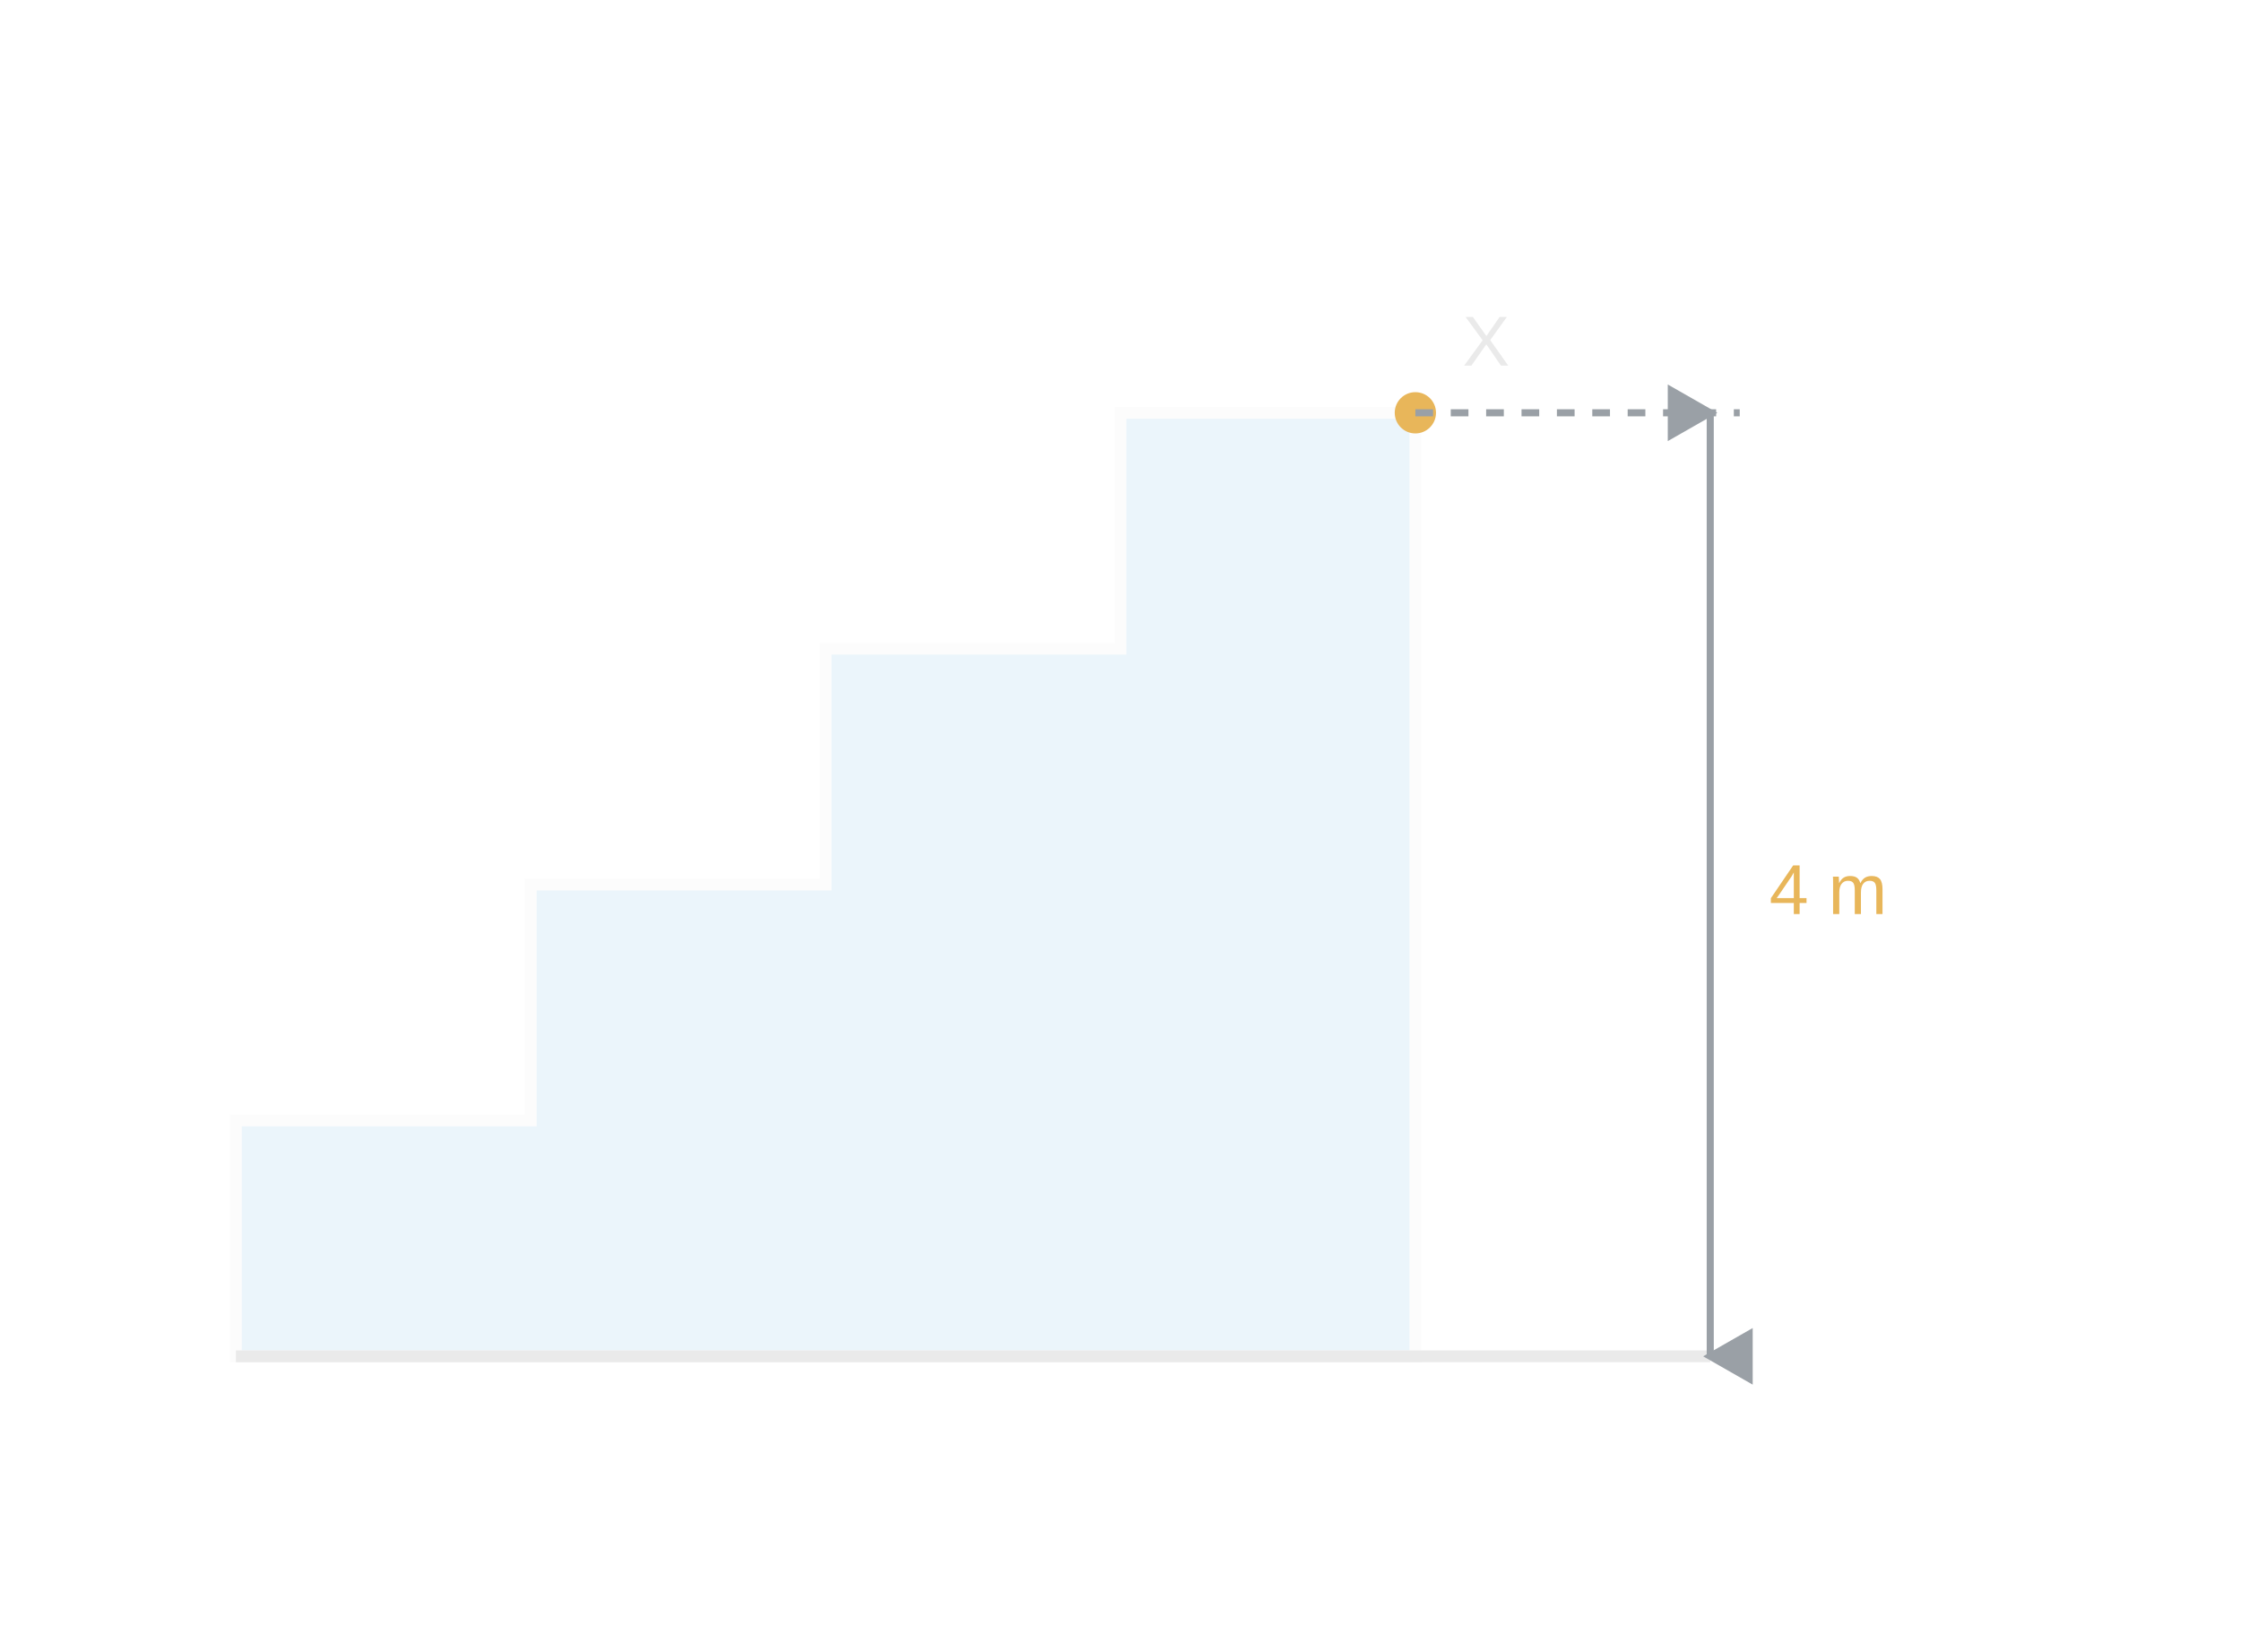
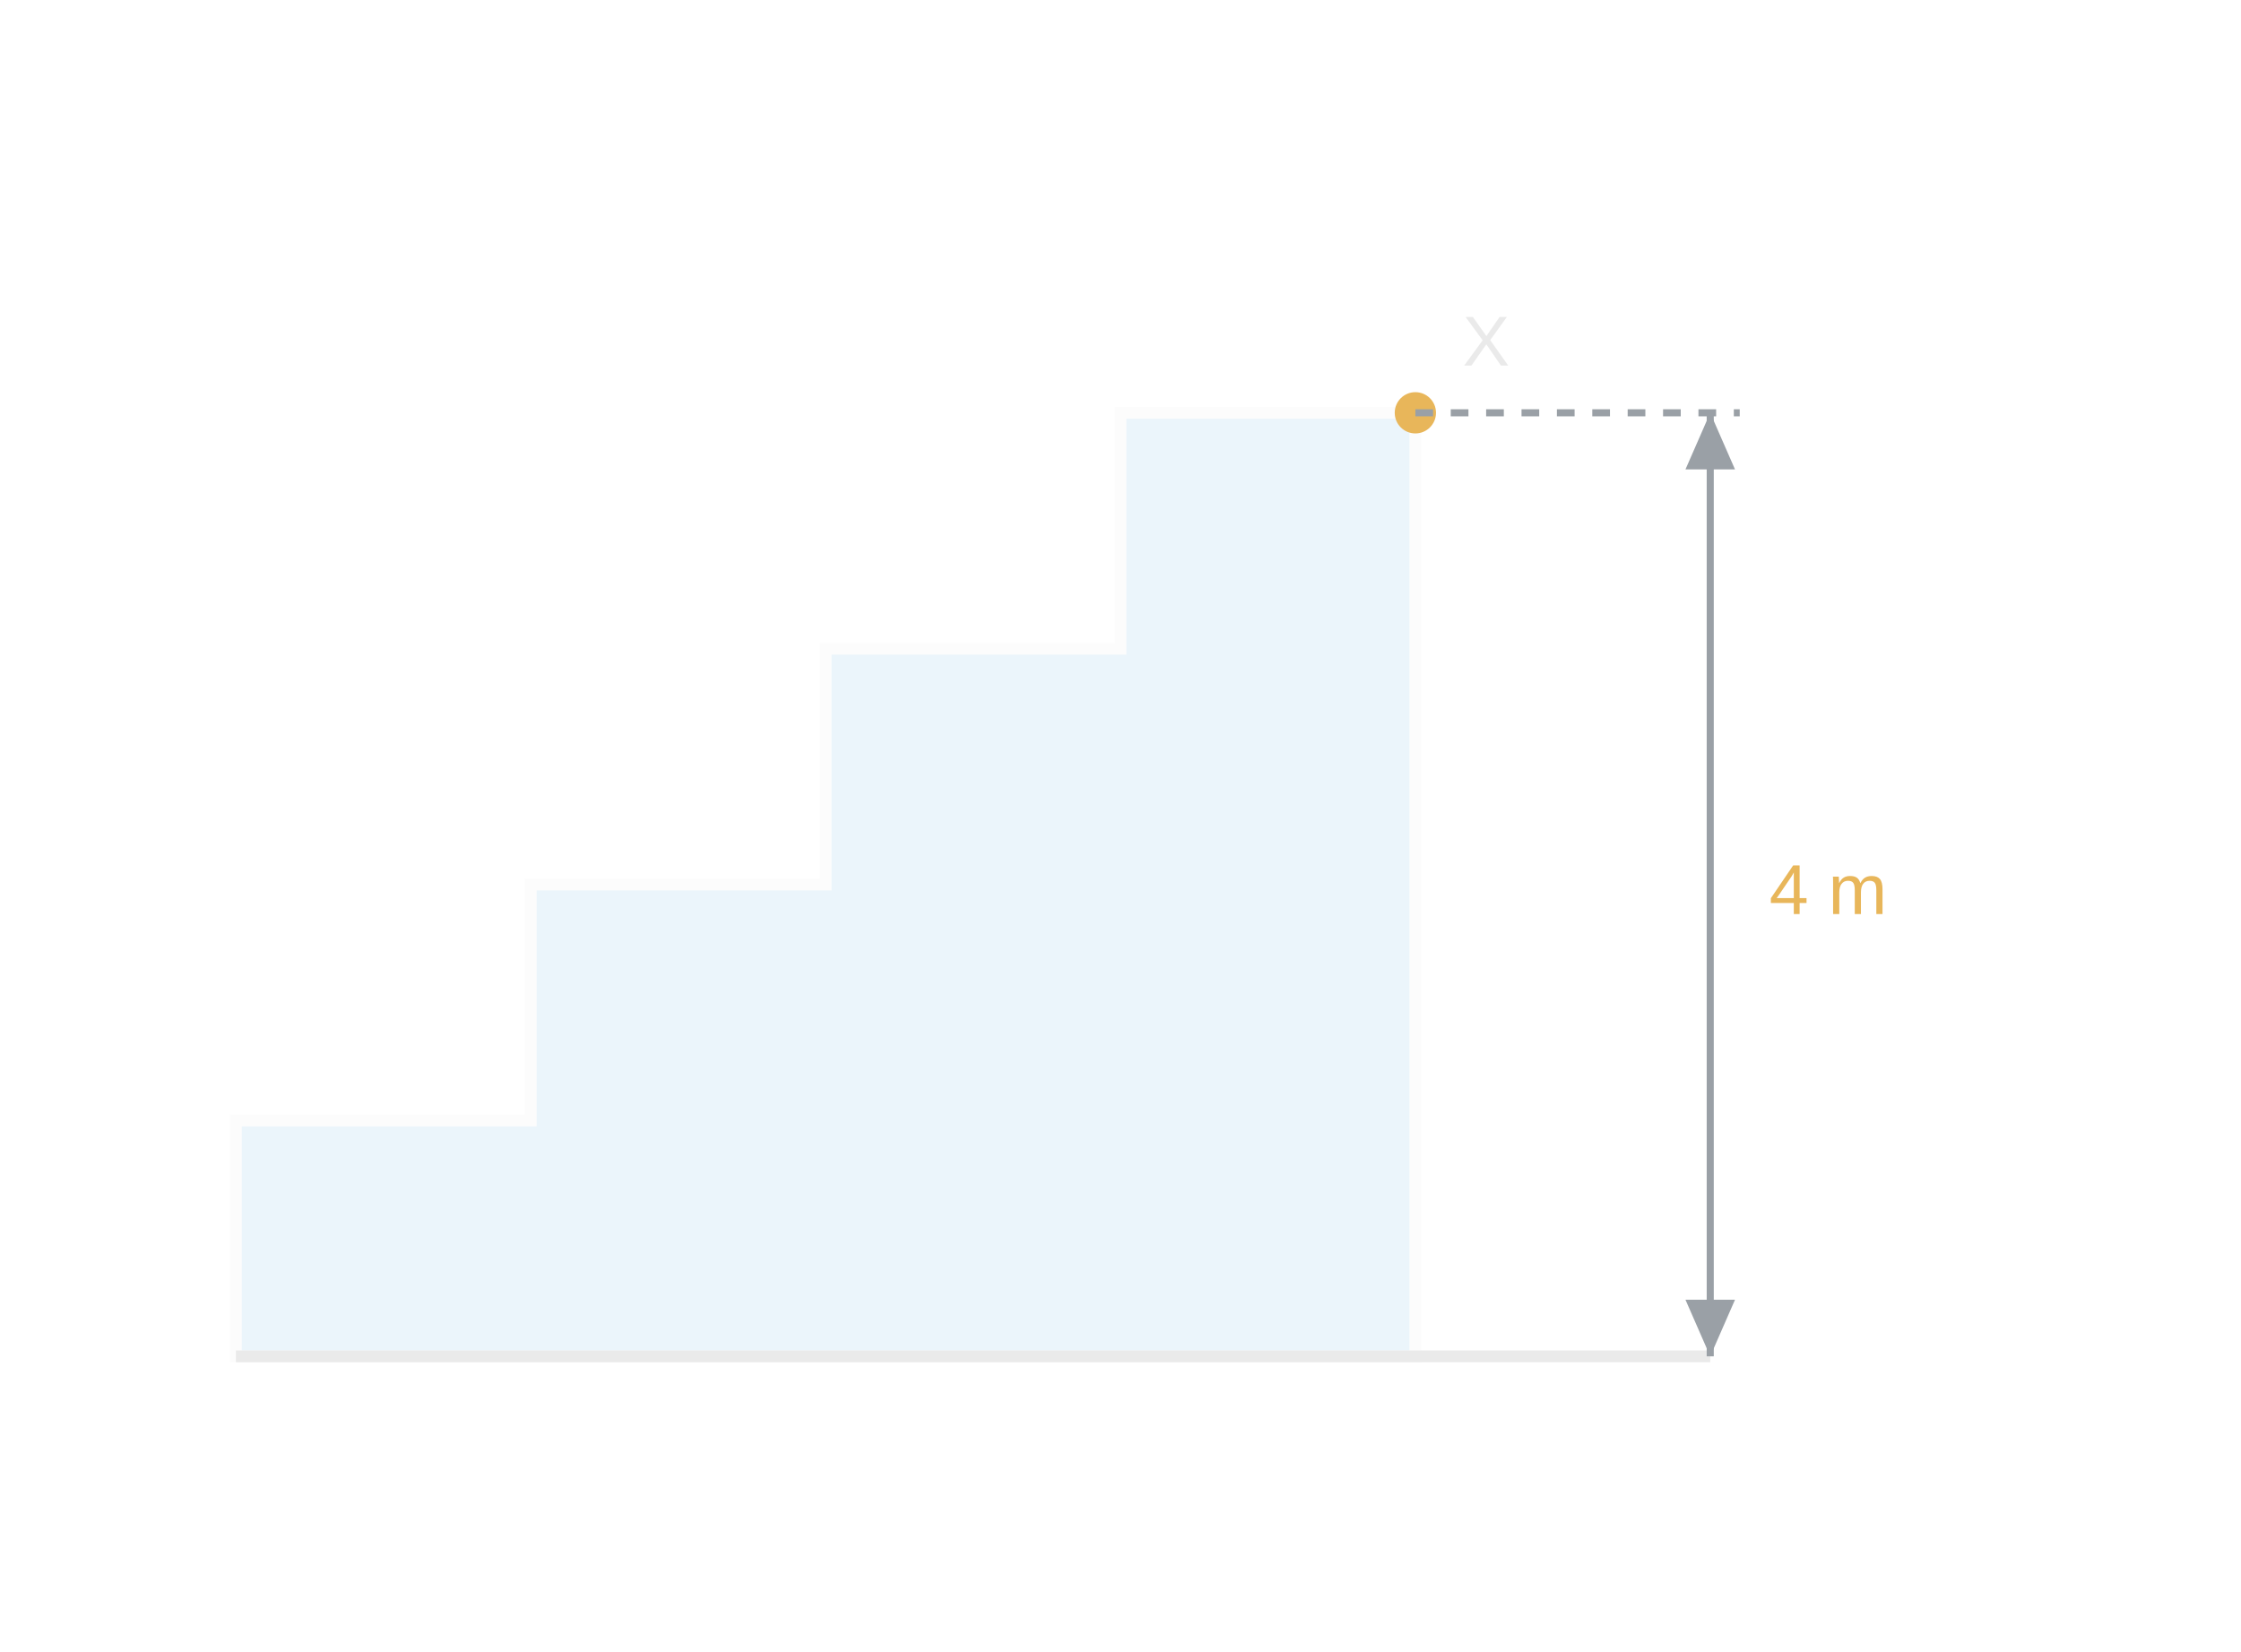
<svg xmlns="http://www.w3.org/2000/svg" viewBox="0 0 380 280" font-family="Segoe UI, Arial, sans-serif">
  <style>
    text { fill:#EAEAEA; font-size:12px; }
    .stair { stroke:#EAEAEA; stroke-width:2; fill:#6FB7E0; opacity:0.14; }
    .edge { stroke:#EAEAEA; stroke-width:2; fill:none; }
    .dim { stroke:#9AA0A6; stroke-width:1.2; fill:none; }
    .lbl { fill:#E8B65A; font-size:12px; }
  </style>
  <defs>
-     <marker id="s1" markerWidth="10" markerHeight="10" refX="4" refY="1" orient="auto">
-       <path d="M0,7 L4,0 L8,7 Z" fill="#9AA0A6" />
+     <marker id="s1" markerWidth="10" markerHeight="9" refX="8" refY="3.5" orient="auto-start-reverse">
+       <path d="M0,0 L8,3.5 L0,7 Z" fill="#9AA0A6" />
    </marker>
-     <marker id="s2" markerWidth="10" markerHeight="10" refX="4" refY="6" orient="auto">
-       <path d="M0,0 L4,7 L8,0 Z" fill="#9AA0A6" />
+     <marker id="s2" markerWidth="10" markerHeight="9" refX="8" refY="3.5" orient="auto">
+       <path d="M0,0 L8,3.5 L0,7 Z" fill="#9AA0A6" />
    </marker>
  </defs>
  <polygon class="stair" points="40,230 40,190 90,190 90,150 140,150 140,110 190,110 190,70 240,70 240,230" />
  <line class="edge" x1="40" y1="230" x2="290" y2="230" />
  <text x="248" y="62" fill="#EAEAEA">X</text>
  <circle cx="240" cy="70" r="3.5" fill="#E8B65A" />
  <line class="dim" x1="290" y1="70" x2="290" y2="230" marker-start="url(#s1)" marker-end="url(#s2)" />
  <text class="lbl" x="300" y="155">4 m</text>
  <line class="dim" x1="240" y1="70" x2="295" y2="70" stroke-dasharray="3 3" />
</svg>
